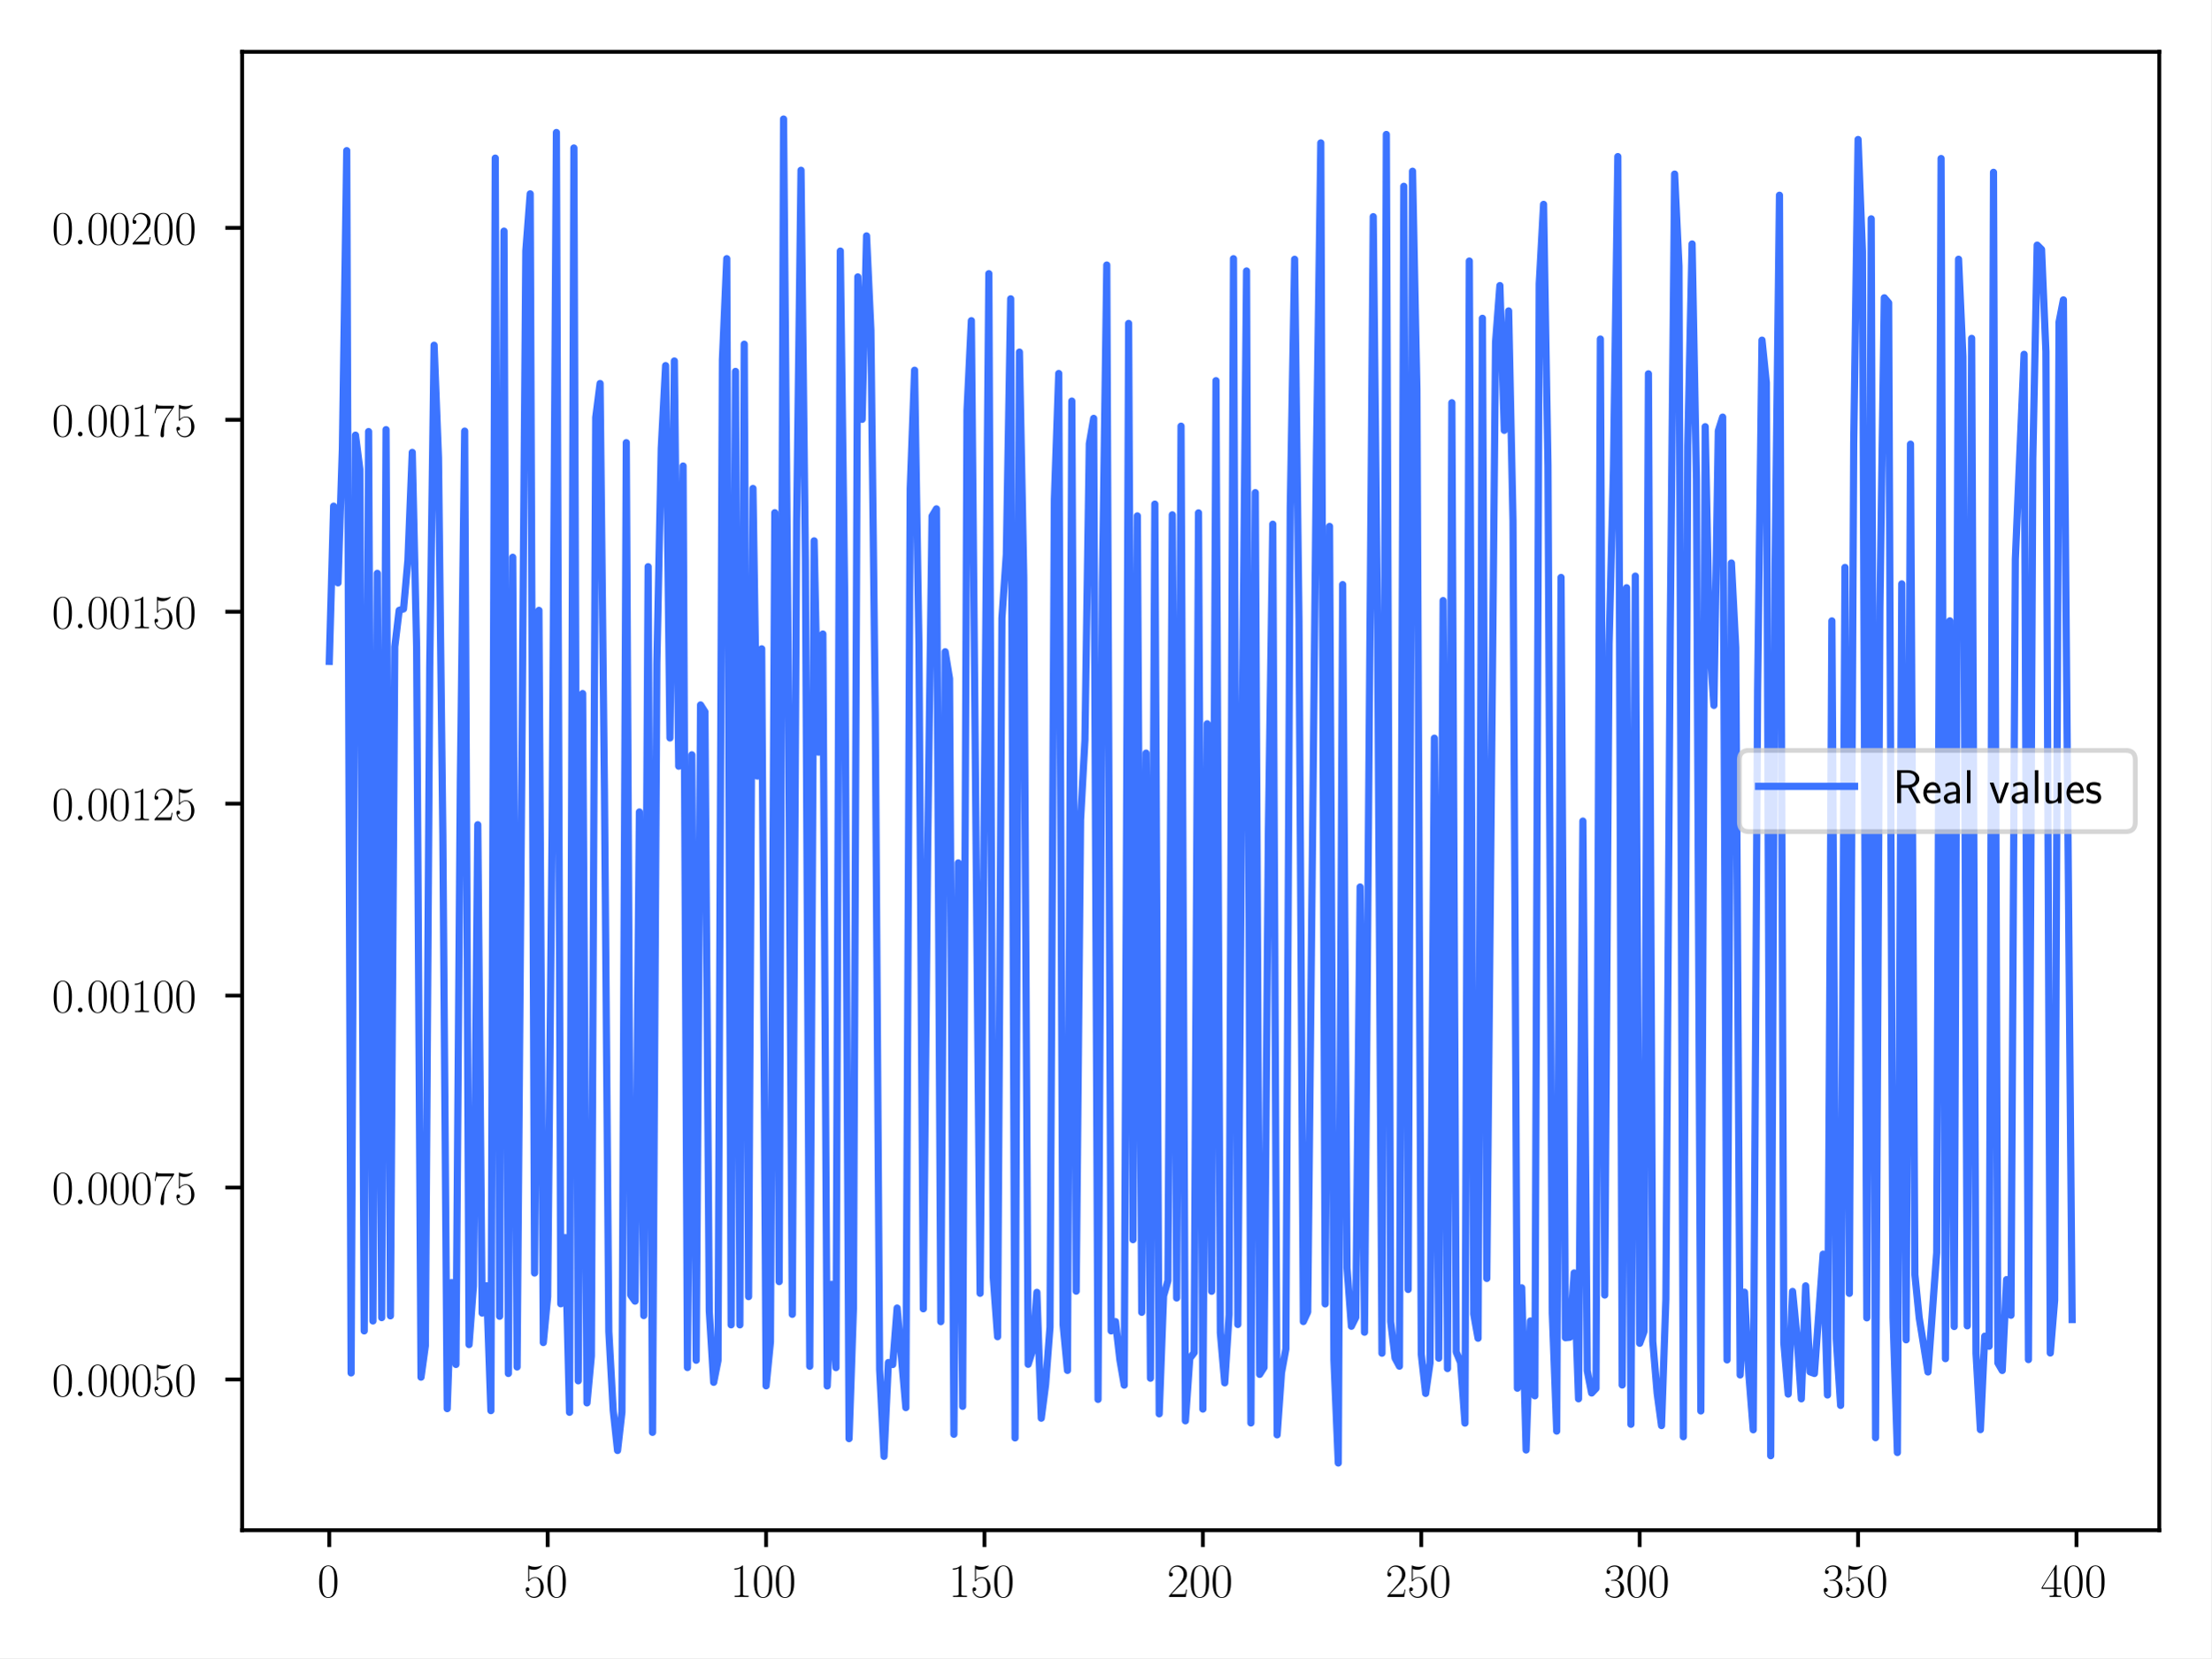
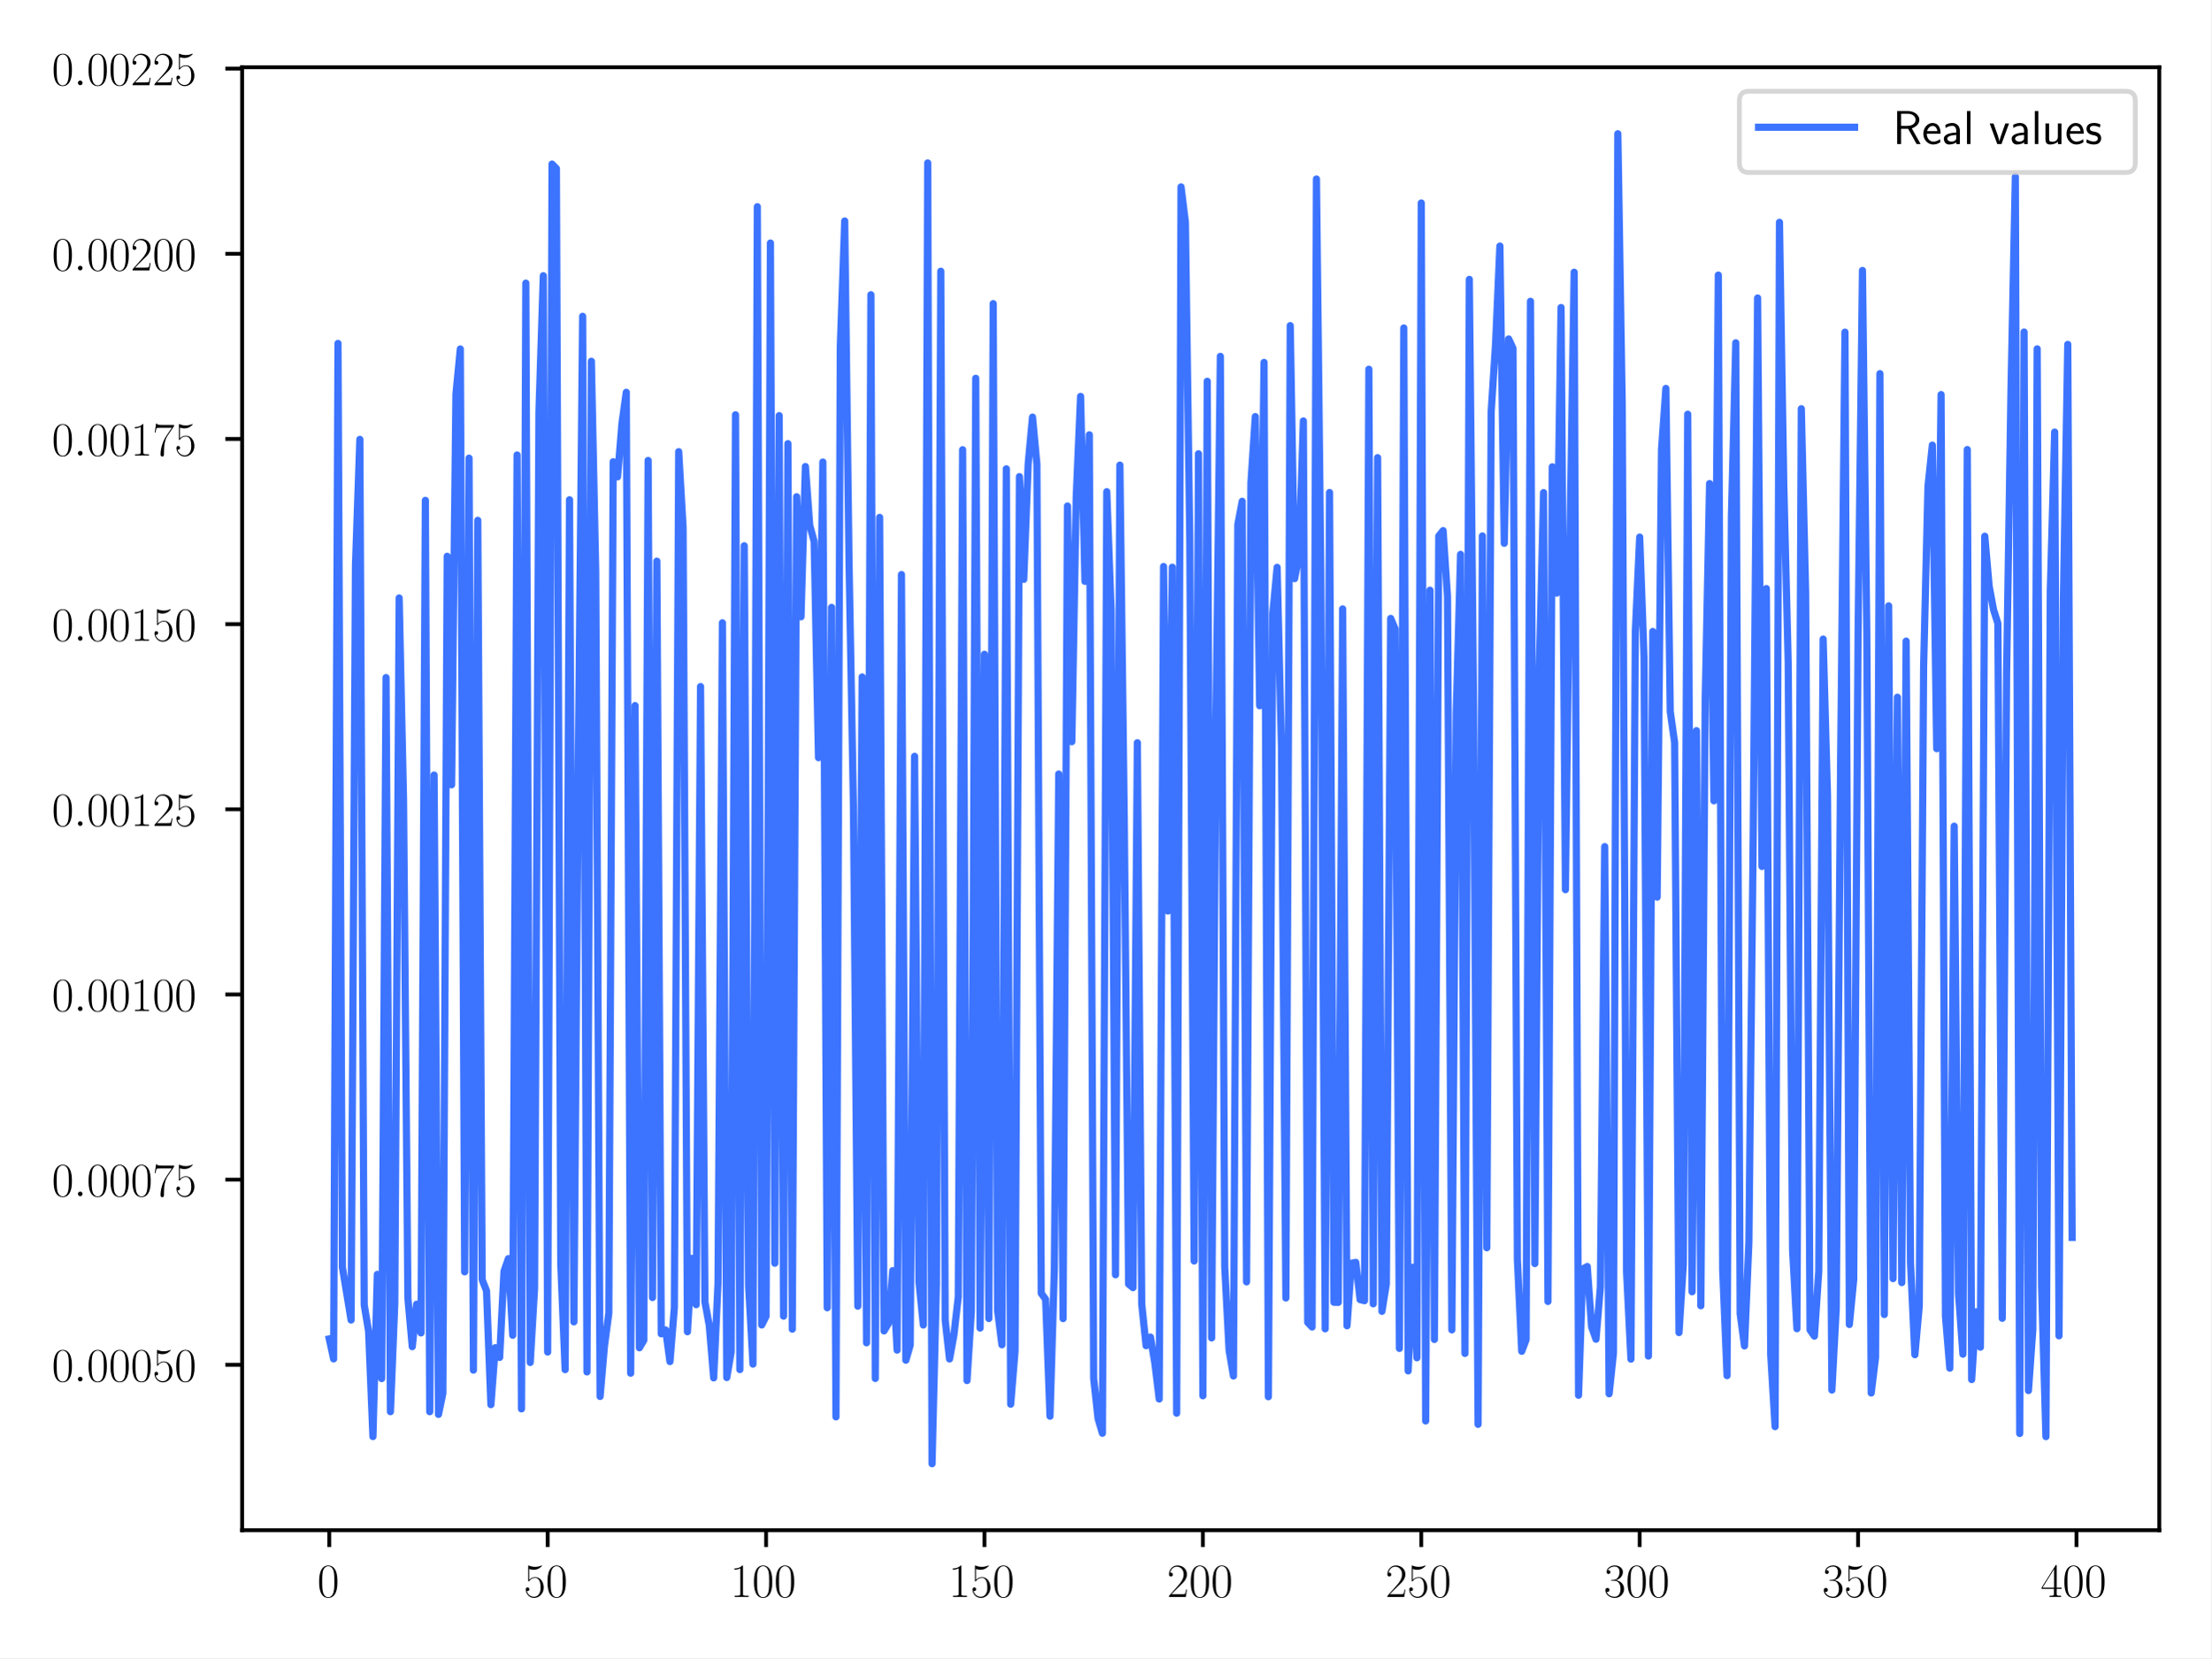
<svg xmlns="http://www.w3.org/2000/svg" xmlns:xlink="http://www.w3.org/1999/xlink" width="460.8pt" height="345.6pt" viewBox="0 0 460.8 345.6" version="1.1">
  <defs>
    <style type="text/css">*{stroke-linejoin: round; stroke-linecap: butt}</style>
  </defs>
  <g id="figure_1">
    <g id="patch_1">
      <path d="M 0 345.6  L 460.8 345.6  L 460.8 0  L 0 0  z " style="fill: #ffffff" />
    </g>
    <g id="axes_1">
      <g id="patch_2">
-         <path d="M 50.455 318.944  L 450 318.944  L 450 10.8  L 50.455 10.8  z " style="fill: #ffffff" />
+         <path d="M 50.455 318.944  L 450 318.944  L 450 14.015  L 50.455 14.015  z " style="fill: #ffffff" />
      </g>
      <g id="matplotlib.axis_1">
        <g id="xtick_1">
          <g id="line2d_1">
            <defs>
-               <path id="ma8cf145779" d="M 0 0  L 0 3.5  " style="stroke: #000000; stroke-width: 0.8" />
+               <path id="mb3e96d7e43" d="M 0 0  L 0 3.5  " style="stroke: #000000; stroke-width: 0.8" />
            </defs>
            <g>
-               <use xlink:href="#ma8cf145779" x="68.617" y="318.944" style="stroke: #000000; stroke-width: 0.8" />
+               <use xlink:href="#mb3e96d7e43" x="68.617" y="318.944" style="stroke: #000000; stroke-width: 0.8" />
            </g>
          </g>
          <g id="text_1">
            <g transform="translate(66.12587 332.8628)scale(0.1 -0.1)">
              <defs>
                <path id="CMR17-30" d="M 2688 2038  C 2688 2430 2682 3099 2413 3613  C 2176 4063 1798 4224 1466 4224  C 1158 4224 768 4082 525 3620  C 269 3137 243 2539 243 2038  C 243 1671 250 1112 448 623  C 723 -39 1216 -128 1466 -128  C 1760 -128 2208 -7 2470 604  C 2662 1048 2688 1568 2688 2038  z M 1466 -26  C 1056 -26 813 328 723 816  C 653 1196 653 1749 653 2109  C 653 2604 653 3015 736 3407  C 858 3954 1216 4121 1466 4121  C 1728 4121 2067 3947 2189 3420  C 2272 3054 2278 2623 2278 2109  C 2278 1691 2278 1176 2202 797  C 2067 96 1690 -26 1466 -26  z " transform="scale(0.015625)" />
              </defs>
              <use xlink:href="#CMR17-30" transform="scale(0.996264)" />
            </g>
          </g>
        </g>
        <g id="xtick_2">
          <g id="line2d_2">
            <g>
-               <use xlink:href="#ma8cf145779" x="114.133" y="318.944" style="stroke: #000000; stroke-width: 0.8" />
+               <use xlink:href="#mb3e96d7e43" x="114.133" y="318.944" style="stroke: #000000; stroke-width: 0.8" />
            </g>
          </g>
          <g id="text_2">
            <g transform="translate(109.1518 332.8628)scale(0.1 -0.1)">
              <defs>
                <path id="CMR17-35" d="M 730 3750  C 794 3724 1056 3641 1325 3641  C 1920 3641 2246 3961 2432 4140  C 2432 4191 2432 4224 2394 4224  C 2387 4224 2374 4224 2323 4198  C 2099 4102 1837 4032 1517 4032  C 1325 4032 1037 4055 723 4191  C 653 4224 640 4224 634 4224  C 602 4224 595 4217 595 4090  L 595 2231  C 595 2113 595 2080 659 2080  C 691 2080 704 2093 736 2139  C 941 2435 1222 2560 1542 2560  C 1766 2560 2246 2415 2246 1293  C 2246 1087 2246 716 2054 422  C 1894 159 1645 25 1370 25  C 947 25 518 319 403 812  C 429 806 480 793 506 793  C 589 793 749 838 749 1036  C 749 1209 627 1280 506 1280  C 358 1280 262 1190 262 1011  C 262 454 704 -128 1382 -128  C 2042 -128 2669 441 2669 1267  C 2669 2054 2170 2662 1549 2662  C 1222 2662 947 2540 730 2304  L 730 3750  z " transform="scale(0.015625)" />
              </defs>
              <use xlink:href="#CMR17-35" transform="scale(0.996264)" />
              <use xlink:href="#CMR17-30" transform="translate(45.69048 0)scale(0.996264)" />
            </g>
          </g>
        </g>
        <g id="xtick_3">
          <g id="line2d_3">
            <g>
-               <use xlink:href="#ma8cf145779" x="159.65" y="318.944" style="stroke: #000000; stroke-width: 0.8" />
+               <use xlink:href="#mb3e96d7e43" x="159.65" y="318.944" style="stroke: #000000; stroke-width: 0.8" />
            </g>
          </g>
          <g id="text_3">
            <g transform="translate(152.1777 332.8628)scale(0.1 -0.1)">
              <defs>
                <path id="CMR17-31" d="M 1702 4083  C 1702 4217 1696 4224 1606 4224  C 1357 3927 979 3833 621 3820  C 602 3820 570 3820 563 3808  C 557 3795 557 3782 557 3648  C 755 3648 1088 3686 1344 3839  L 1344 467  C 1344 243 1331 166 781 166  L 589 166  L 589 0  C 896 6 1216 12 1523 12  C 1830 12 2150 6 2458 0  L 2458 166  L 2266 166  C 1715 166 1702 236 1702 467  L 1702 4083  z " transform="scale(0.015625)" />
              </defs>
              <use xlink:href="#CMR17-31" transform="scale(0.996264)" />
              <use xlink:href="#CMR17-30" transform="translate(45.69048 0)scale(0.996264)" />
              <use xlink:href="#CMR17-30" transform="translate(91.38095 0)scale(0.996264)" />
            </g>
          </g>
        </g>
        <g id="xtick_4">
          <g id="line2d_4">
            <g>
-               <use xlink:href="#ma8cf145779" x="205.166" y="318.944" style="stroke: #000000; stroke-width: 0.8" />
+               <use xlink:href="#mb3e96d7e43" x="205.166" y="318.944" style="stroke: #000000; stroke-width: 0.8" />
            </g>
          </g>
          <g id="text_4">
            <g transform="translate(197.6943 332.8628)scale(0.1 -0.1)">
              <use xlink:href="#CMR17-31" transform="scale(0.996264)" />
              <use xlink:href="#CMR17-35" transform="translate(45.69048 0)scale(0.996264)" />
              <use xlink:href="#CMR17-30" transform="translate(91.38095 0)scale(0.996264)" />
            </g>
          </g>
        </g>
        <g id="xtick_5">
          <g id="line2d_5">
            <g>
-               <use xlink:href="#ma8cf145779" x="250.683" y="318.944" style="stroke: #000000; stroke-width: 0.8" />
+               <use xlink:href="#mb3e96d7e43" x="250.683" y="318.944" style="stroke: #000000; stroke-width: 0.8" />
            </g>
          </g>
          <g id="text_5">
            <g transform="translate(243.2109 332.8628)scale(0.1 -0.1)">
              <defs>
                <path id="CMR17-32" d="M 2669 990  L 2554 990  C 2490 537 2438 460 2413 422  C 2381 371 1920 371 1830 371  L 602 371  C 832 620 1280 1073 1824 1596  C 2214 1966 2669 2400 2669 3033  C 2669 3788 2067 4224 1395 4224  C 691 4224 262 3603 262 3027  C 262 2777 448 2745 525 2745  C 589 2745 781 2783 781 3007  C 781 3206 614 3264 525 3264  C 486 3264 448 3257 422 3244  C 544 3788 915 4057 1306 4057  C 1862 4057 2227 3616 2227 3033  C 2227 2477 1901 1998 1536 1583  L 262 147  L 262 0  L 2515 0  L 2669 990  z " transform="scale(0.015625)" />
              </defs>
              <use xlink:href="#CMR17-32" transform="scale(0.996264)" />
              <use xlink:href="#CMR17-30" transform="translate(45.69048 0)scale(0.996264)" />
              <use xlink:href="#CMR17-30" transform="translate(91.38095 0)scale(0.996264)" />
            </g>
          </g>
        </g>
        <g id="xtick_6">
          <g id="line2d_6">
            <g>
-               <use xlink:href="#ma8cf145779" x="296.199" y="318.944" style="stroke: #000000; stroke-width: 0.8" />
+               <use xlink:href="#mb3e96d7e43" x="296.199" y="318.944" style="stroke: #000000; stroke-width: 0.8" />
            </g>
          </g>
          <g id="text_6">
            <g transform="translate(288.7275 332.8628)scale(0.1 -0.1)">
              <use xlink:href="#CMR17-32" transform="scale(0.996264)" />
              <use xlink:href="#CMR17-35" transform="translate(45.69048 0)scale(0.996264)" />
              <use xlink:href="#CMR17-30" transform="translate(91.38095 0)scale(0.996264)" />
            </g>
          </g>
        </g>
        <g id="xtick_7">
          <g id="line2d_7">
            <g>
-               <use xlink:href="#ma8cf145779" x="341.716" y="318.944" style="stroke: #000000; stroke-width: 0.8" />
+               <use xlink:href="#mb3e96d7e43" x="341.716" y="318.944" style="stroke: #000000; stroke-width: 0.8" />
            </g>
          </g>
          <g id="text_7">
            <g transform="translate(334.244 332.8628)scale(0.1 -0.1)">
              <defs>
                <path id="CMR17-33" d="M 1414 2176  C 1984 2176 2234 1673 2234 1094  C 2234 322 1824 25 1453 25  C 1114 25 563 193 390 691  C 422 678 454 678 486 678  C 640 678 755 780 755 947  C 755 1132 614 1216 486 1216  C 378 1216 211 1164 211 927  C 211 335 787 -128 1466 -128  C 2176 -128 2720 432 2720 1087  C 2720 1718 2208 2176 1600 2246  C 2086 2347 2554 2776 2554 3353  C 2554 3856 2048 4224 1472 4224  C 890 4224 378 3862 378 3347  C 378 3123 544 3084 627 3084  C 762 3084 877 3167 877 3334  C 877 3500 762 3584 627 3584  C 602 3584 570 3584 544 3571  C 730 3999 1235 4076 1459 4076  C 1683 4076 2106 3966 2106 3347  C 2106 3167 2080 2851 1862 2574  C 1670 2329 1453 2316 1242 2297  C 1210 2297 1062 2284 1037 2284  C 992 2278 966 2272 966 2227  C 966 2182 973 2176 1101 2176  L 1414 2176  z " transform="scale(0.015625)" />
              </defs>
              <use xlink:href="#CMR17-33" transform="scale(0.996264)" />
              <use xlink:href="#CMR17-30" transform="translate(45.69048 0)scale(0.996264)" />
              <use xlink:href="#CMR17-30" transform="translate(91.38095 0)scale(0.996264)" />
            </g>
          </g>
        </g>
        <g id="xtick_8">
          <g id="line2d_8">
            <g>
-               <use xlink:href="#ma8cf145779" x="387.233" y="318.944" style="stroke: #000000; stroke-width: 0.8" />
+               <use xlink:href="#mb3e96d7e43" x="387.233" y="318.944" style="stroke: #000000; stroke-width: 0.8" />
            </g>
          </g>
          <g id="text_8">
            <g transform="translate(379.7606 332.8628)scale(0.1 -0.1)">
              <use xlink:href="#CMR17-33" transform="scale(0.996264)" />
              <use xlink:href="#CMR17-35" transform="translate(45.69048 0)scale(0.996264)" />
              <use xlink:href="#CMR17-30" transform="translate(91.38095 0)scale(0.996264)" />
            </g>
          </g>
        </g>
        <g id="xtick_9">
          <g id="line2d_9">
            <g>
-               <use xlink:href="#ma8cf145779" x="432.749" y="318.944" style="stroke: #000000; stroke-width: 0.8" />
+               <use xlink:href="#mb3e96d7e43" x="432.749" y="318.944" style="stroke: #000000; stroke-width: 0.8" />
            </g>
          </g>
          <g id="text_9">
            <g transform="translate(425.2772 332.8628)scale(0.1 -0.1)">
              <defs>
                <path id="CMR17-34" d="M 2150 4147  C 2150 4281 2144 4288 2029 4288  L 128 1254  L 128 1088  L 1779 1088  L 1779 460  C 1779 230 1766 166 1318 166  L 1197 166  L 1197 0  C 1402 12 1747 12 1965 12  C 2182 12 2528 12 2733 0  L 2733 166  L 2611 166  C 2163 166 2150 230 2150 460  L 2150 1088  L 2803 1088  L 2803 1254  L 2150 1254  L 2150 4147  z M 1798 3723  L 1798 1254  L 256 1254  L 1798 3723  z " transform="scale(0.015625)" />
              </defs>
              <use xlink:href="#CMR17-34" transform="scale(0.996264)" />
              <use xlink:href="#CMR17-30" transform="translate(45.69048 0)scale(0.996264)" />
              <use xlink:href="#CMR17-30" transform="translate(91.38095 0)scale(0.996264)" />
            </g>
          </g>
        </g>
      </g>
      <g id="matplotlib.axis_2">
        <g id="ytick_1">
          <g id="line2d_10">
            <defs>
-               <path id="mf9c878b056" d="M 0 0  L -3.5 0  " style="stroke: #000000; stroke-width: 0.8" />
+               <path id="md0358d1495" d="M 0 0  L -3.5 0  " style="stroke: #000000; stroke-width: 0.8" />
            </defs>
            <g>
-               <use xlink:href="#mf9c878b056" x="50.455" y="287.536" style="stroke: #000000; stroke-width: 0.8" />
+               <use xlink:href="#md0358d1495" x="50.455" y="284.472" style="stroke: #000000; stroke-width: 0.8" />
            </g>
          </g>
          <g id="text_10">
-             <g transform="translate(10.8 290.9952)scale(0.1 -0.1)">
+             <g transform="translate(10.8 287.9308)scale(0.1 -0.1)">
              <defs>
                <path id="CMMI12-3a" d="M 1178 307  C 1178 492 1024 620 870 620  C 685 620 557 467 557 313  C 557 128 710 0 864 0  C 1050 0 1178 153 1178 307  z " transform="scale(0.015625)" />
              </defs>
              <use xlink:href="#CMR17-30" transform="scale(0.996264)" />
              <use xlink:href="#CMMI12-3a" transform="translate(45.69048 0)scale(0.996264)" />
              <use xlink:href="#CMR17-30" transform="translate(72.78765 0)scale(0.996264)" />
              <use xlink:href="#CMR17-30" transform="translate(118.4781 0)scale(0.996264)" />
              <use xlink:href="#CMR17-30" transform="translate(164.1686 0)scale(0.996264)" />
              <use xlink:href="#CMR17-35" transform="translate(209.8591 0)scale(0.996264)" />
              <use xlink:href="#CMR17-30" transform="translate(255.5496 0)scale(0.996264)" />
            </g>
          </g>
        </g>
        <g id="ytick_2">
          <g id="line2d_11">
            <g>
-               <use xlink:href="#mf9c878b056" x="50.455" y="247.527" style="stroke: #000000; stroke-width: 0.8" />
+               <use xlink:href="#md0358d1495" x="50.455" y="245.875" style="stroke: #000000; stroke-width: 0.8" />
            </g>
          </g>
          <g id="text_11">
-             <g transform="translate(10.8 250.9862)scale(0.1 -0.1)">
+             <g transform="translate(10.8 249.3342)scale(0.1 -0.1)">
              <defs>
                <path id="CMR17-37" d="M 2886 3955  L 2886 4096  L 1382 4096  C 634 4096 621 4166 595 4288  L 480 4288  L 294 3104  L 410 3104  C 429 3226 474 3552 550 3673  C 589 3724 1062 3724 1171 3724  L 2579 3724  L 1869 2670  C 1395 1961 1069 1003 1069 166  C 1069 89 1069 -128 1299 -128  C 1530 -128 1530 89 1530 172  L 1530 466  C 1530 1514 1709 2204 2003 2644  L 2886 3955  z " transform="scale(0.015625)" />
              </defs>
              <use xlink:href="#CMR17-30" transform="scale(0.996264)" />
              <use xlink:href="#CMMI12-3a" transform="translate(45.69048 0)scale(0.996264)" />
              <use xlink:href="#CMR17-30" transform="translate(72.78765 0)scale(0.996264)" />
              <use xlink:href="#CMR17-30" transform="translate(118.4781 0)scale(0.996264)" />
              <use xlink:href="#CMR17-30" transform="translate(164.1686 0)scale(0.996264)" />
              <use xlink:href="#CMR17-37" transform="translate(209.8591 0)scale(0.996264)" />
              <use xlink:href="#CMR17-35" transform="translate(255.5496 0)scale(0.996264)" />
            </g>
          </g>
        </g>
        <g id="ytick_3">
          <g id="line2d_12">
            <g>
-               <use xlink:href="#mf9c878b056" x="50.455" y="207.518" style="stroke: #000000; stroke-width: 0.8" />
+               <use xlink:href="#md0358d1495" x="50.455" y="207.278" style="stroke: #000000; stroke-width: 0.8" />
            </g>
          </g>
          <g id="text_12">
-             <g transform="translate(10.8 210.9772)scale(0.1 -0.1)">
+             <g transform="translate(10.8 210.7375)scale(0.1 -0.1)">
              <use xlink:href="#CMR17-30" transform="scale(0.996264)" />
              <use xlink:href="#CMMI12-3a" transform="translate(45.69048 0)scale(0.996264)" />
              <use xlink:href="#CMR17-30" transform="translate(72.78765 0)scale(0.996264)" />
              <use xlink:href="#CMR17-30" transform="translate(118.4781 0)scale(0.996264)" />
              <use xlink:href="#CMR17-31" transform="translate(164.1686 0)scale(0.996264)" />
              <use xlink:href="#CMR17-30" transform="translate(209.8591 0)scale(0.996264)" />
              <use xlink:href="#CMR17-30" transform="translate(255.5496 0)scale(0.996264)" />
            </g>
          </g>
        </g>
        <g id="ytick_4">
          <g id="line2d_13">
            <g>
-               <use xlink:href="#mf9c878b056" x="50.455" y="167.509" style="stroke: #000000; stroke-width: 0.8" />
+               <use xlink:href="#md0358d1495" x="50.455" y="168.682" style="stroke: #000000; stroke-width: 0.8" />
            </g>
          </g>
          <g id="text_13">
-             <g transform="translate(10.8 170.9682)scale(0.1 -0.1)">
+             <g transform="translate(10.8 172.1408)scale(0.1 -0.1)">
              <use xlink:href="#CMR17-30" transform="scale(0.996264)" />
              <use xlink:href="#CMMI12-3a" transform="translate(45.69048 0)scale(0.996264)" />
              <use xlink:href="#CMR17-30" transform="translate(72.78765 0)scale(0.996264)" />
              <use xlink:href="#CMR17-30" transform="translate(118.4781 0)scale(0.996264)" />
              <use xlink:href="#CMR17-31" transform="translate(164.1686 0)scale(0.996264)" />
              <use xlink:href="#CMR17-32" transform="translate(209.8591 0)scale(0.996264)" />
              <use xlink:href="#CMR17-35" transform="translate(255.5496 0)scale(0.996264)" />
            </g>
          </g>
        </g>
        <g id="ytick_5">
          <g id="line2d_14">
            <g>
-               <use xlink:href="#mf9c878b056" x="50.455" y="127.5" style="stroke: #000000; stroke-width: 0.8" />
+               <use xlink:href="#md0358d1495" x="50.455" y="130.085" style="stroke: #000000; stroke-width: 0.8" />
            </g>
          </g>
          <g id="text_14">
-             <g transform="translate(10.8 130.9593)scale(0.1 -0.1)">
+             <g transform="translate(10.8 133.5441)scale(0.1 -0.1)">
              <use xlink:href="#CMR17-30" transform="scale(0.996264)" />
              <use xlink:href="#CMMI12-3a" transform="translate(45.69048 0)scale(0.996264)" />
              <use xlink:href="#CMR17-30" transform="translate(72.78765 0)scale(0.996264)" />
              <use xlink:href="#CMR17-30" transform="translate(118.4781 0)scale(0.996264)" />
              <use xlink:href="#CMR17-31" transform="translate(164.1686 0)scale(0.996264)" />
              <use xlink:href="#CMR17-35" transform="translate(209.8591 0)scale(0.996264)" />
              <use xlink:href="#CMR17-30" transform="translate(255.5496 0)scale(0.996264)" />
            </g>
          </g>
        </g>
        <g id="ytick_6">
          <g id="line2d_15">
            <g>
-               <use xlink:href="#mf9c878b056" x="50.455" y="87.491" style="stroke: #000000; stroke-width: 0.8" />
+               <use xlink:href="#md0358d1495" x="50.455" y="91.488" style="stroke: #000000; stroke-width: 0.8" />
            </g>
          </g>
          <g id="text_15">
-             <g transform="translate(10.8 90.95028)scale(0.1 -0.1)">
+             <g transform="translate(10.8 94.94745)scale(0.1 -0.1)">
              <use xlink:href="#CMR17-30" transform="scale(0.996264)" />
              <use xlink:href="#CMMI12-3a" transform="translate(45.69048 0)scale(0.996264)" />
              <use xlink:href="#CMR17-30" transform="translate(72.78765 0)scale(0.996264)" />
              <use xlink:href="#CMR17-30" transform="translate(118.4781 0)scale(0.996264)" />
              <use xlink:href="#CMR17-31" transform="translate(164.1686 0)scale(0.996264)" />
              <use xlink:href="#CMR17-37" transform="translate(209.8591 0)scale(0.996264)" />
              <use xlink:href="#CMR17-35" transform="translate(255.5496 0)scale(0.996264)" />
            </g>
          </g>
        </g>
        <g id="ytick_7">
          <g id="line2d_16">
            <g>
-               <use xlink:href="#mf9c878b056" x="50.455" y="47.482" style="stroke: #000000; stroke-width: 0.8" />
+               <use xlink:href="#md0358d1495" x="50.455" y="52.892" style="stroke: #000000; stroke-width: 0.8" />
            </g>
          </g>
          <g id="text_16">
-             <g transform="translate(10.8 50.94129)scale(0.1 -0.1)">
+             <g transform="translate(10.8 56.35077)scale(0.1 -0.1)">
              <use xlink:href="#CMR17-30" transform="scale(0.996264)" />
              <use xlink:href="#CMMI12-3a" transform="translate(45.69048 0)scale(0.996264)" />
              <use xlink:href="#CMR17-30" transform="translate(72.78765 0)scale(0.996264)" />
              <use xlink:href="#CMR17-30" transform="translate(118.4781 0)scale(0.996264)" />
              <use xlink:href="#CMR17-32" transform="translate(164.1686 0)scale(0.996264)" />
              <use xlink:href="#CMR17-30" transform="translate(209.8591 0)scale(0.996264)" />
              <use xlink:href="#CMR17-30" transform="translate(255.5496 0)scale(0.996264)" />
            </g>
          </g>
        </g>
-       </g>
-       <g id="line2d_17">
-         <path d="M 68.617 137.846  L 69.527 105.494  L 70.437 121.479  L 71.348 93.507  L 72.258 31.391  L 73.168 286.166  L 74.079 90.693  L 74.989 97.793  L 75.899 277.406  L 76.81 89.947  L 77.72 275.334  L 78.63 119.493  L 79.541 274.636  L 80.451 89.545  L 81.361 274.268  L 82.272 134.784  L 83.182 127.219  L 84.092 126.918  L 85.003 116.786  L 85.913 94.284  L 86.823 134.853  L 87.734 287.052  L 88.644 280.486  L 89.554 139.052  L 90.464 71.95  L 91.375 95.308  L 92.285 174.089  L 93.195 293.608  L 94.106 267.332  L 95.016 284.395  L 95.926 162.838  L 96.837 89.848  L 97.747 280.261  L 98.657 268.087  L 99.568 171.899  L 100.478 273.691  L 101.388 267.993  L 102.299 294.023  L 103.209 32.95  L 104.119 274.362  L 105.03 48.169  L 105.94 286.278  L 106.85 116.144  L 107.761 284.923  L 109.581 52.266  L 110.492 40.398  L 111.402 265.344  L 112.312 127.216  L 113.223 279.833  L 114.133 270.259  L 115.043 174.269  L 115.954 27.613  L 116.864 271.755  L 117.774 257.952  L 118.685 294.371  L 119.595 30.842  L 120.505 287.812  L 121.416 144.556  L 122.326 292.412  L 123.236 282.63  L 124.147 86.996  L 125.057 79.927  L 125.967 164.96  L 126.878 277.531  L 127.788 293.94  L 128.698 302.33  L 129.609 294.306  L 130.519 92.257  L 131.429 269.922  L 132.34 271.205  L 133.25 169.238  L 134.16 274.215  L 135.071 118.108  L 135.981 298.552  L 136.891 138.172  L 137.802 93.442  L 138.712 76.196  L 139.622 153.815  L 140.533 75.231  L 141.443 159.703  L 142.353 97.128  L 143.264 285.045  L 144.174 157.325  L 145.084 283.526  L 145.995 146.923  L 146.905 148.362  L 147.815 273.23  L 148.726 288.121  L 149.636 283.559  L 150.546 75.028  L 151.457 53.905  L 152.367 276.141  L 153.277 77.406  L 154.188 276.147  L 155.098 71.735  L 156.008 270.26  L 156.919 101.799  L 157.829 161.76  L 158.739 135.232  L 159.65 288.854  L 160.56 279.678  L 161.47 106.855  L 162.381 267.134  L 163.291 24.807  L 164.201 129.68  L 165.112 273.954  L 166.022 108.687  L 166.932 35.484  L 167.843 116.843  L 168.753 284.779  L 169.663 112.723  L 170.574 156.772  L 171.484 132.142  L 172.394 288.888  L 173.305 267.702  L 174.215 285.062  L 175.125 52.322  L 176.036 124.359  L 176.946 299.863  L 177.856 272.775  L 178.767 57.705  L 179.677 87.402  L 180.587 49.16  L 181.498 68.861  L 182.408 148.929  L 183.318 285.467  L 184.229 303.547  L 185.139 283.991  L 186.049 284.413  L 186.96 272.637  L 188.78 293.398  L 189.691 101.852  L 190.601 77.164  L 191.511 134.689  L 192.422 272.801  L 193.332 176.412  L 194.242 107.586  L 195.153 106.059  L 196.063 275.485  L 196.973 135.844  L 197.884 141.442  L 198.794 298.95  L 199.704 179.858  L 200.615 293.135  L 201.525 85.587  L 202.435 66.832  L 204.256 269.573  L 206.077 57.036  L 206.987 266.181  L 207.897 278.616  L 208.808 128.831  L 209.718 115.549  L 210.628 62.277  L 211.539 299.708  L 212.449 73.379  L 213.359 120.474  L 214.27 284.364  L 215.18 281.483  L 216.09 269.368  L 217.001 295.6  L 217.911 288.556  L 218.821 276.622  L 219.732 104.127  L 220.642 77.84  L 221.552 276.103  L 222.463 285.641  L 223.373 83.594  L 224.283 269.124  L 225.194 170.89  L 226.104 154.26  L 227.014 92.476  L 227.925 87.198  L 228.835 291.686  L 229.745 121.569  L 230.656 55.235  L 231.566 277.408  L 232.476 275.47  L 233.387 283.435  L 234.297 288.713  L 235.207 67.407  L 236.118 258.391  L 237.028 107.524  L 237.938 273.533  L 238.849 156.97  L 239.759 287.271  L 240.669 105.066  L 241.58 294.691  L 242.49 270.096  L 243.4 266.937  L 244.311 107.302  L 245.221 270.549  L 246.131 88.821  L 247.042 296.147  L 247.952 283.134  L 248.862 281.941  L 249.773 106.891  L 250.683 293.697  L 251.593 150.855  L 252.504 269.153  L 253.414 79.337  L 254.324 277.79  L 255.235 288.237  L 256.145 274.02  L 257.055 53.912  L 257.966 276.068  L 258.876 152.906  L 259.786 56.475  L 260.697 296.593  L 261.607 102.676  L 262.517 286.465  L 263.428 285.023  L 264.338 173.201  L 265.248 109.263  L 266.159 299.068  L 267.069 286.131  L 267.979 281.162  L 268.89 105.985  L 269.8 54.035  L 270.71 129.21  L 271.621 275.46  L 272.531 273.464  L 274.351 94.853  L 275.262 29.779  L 276.172 271.782  L 277.082 109.71  L 277.993 283.457  L 278.903 304.938  L 279.813 121.847  L 280.724 264.246  L 281.634 276.437  L 282.544 274.59  L 283.455 184.876  L 284.365 277.682  L 286.186 45.156  L 287.096 131.441  L 288.006 282.057  L 288.917 28.02  L 289.827 275.46  L 290.737 283.066  L 291.648 284.762  L 292.558 38.827  L 293.468 268.767  L 294.379 35.685  L 295.289 81.125  L 296.199 282.237  L 297.11 290.437  L 298.02 284.125  L 298.93 153.856  L 299.841 283.096  L 300.751 125.178  L 301.661 285.26  L 302.572 83.939  L 303.482 281.796  L 304.392 283.997  L 305.303 296.625  L 306.213 54.403  L 307.123 273.881  L 308.034 278.939  L 308.944 66.339  L 309.854 266.475  L 311.675 71.386  L 312.585 59.519  L 313.496 89.691  L 314.406 64.803  L 315.316 108.602  L 316.227 289.352  L 317.137 268.422  L 318.047 302.224  L 318.958 275.333  L 319.868 290.935  L 320.778 59.147  L 321.689 42.589  L 322.599 97.015  L 323.509 273.696  L 324.42 298.29  L 325.33 120.355  L 326.24 278.826  L 327.151 278.729  L 328.061 265.323  L 328.971 291.56  L 329.882 171.135  L 330.792 285.711  L 331.702 290.347  L 332.613 289.383  L 333.523 70.66  L 334.433 269.931  L 335.344 134.259  L 336.254 97.517  L 337.164 32.631  L 338.075 288.686  L 338.985 122.497  L 339.895 296.868  L 340.806 120.076  L 341.716 279.991  L 342.626 277.538  L 343.537 77.908  L 344.447 279.581  L 345.357 290.397  L 346.268 297.139  L 347.178 270.784  L 348.088 130.926  L 348.999 36.278  L 349.909 55.493  L 350.819 299.468  L 351.73 92.935  L 352.64 50.843  L 353.55 99.899  L 354.461 294.091  L 355.371 88.93  L 356.281 134.017  L 357.192 147.025  L 358.102 89.819  L 359.012 86.936  L 359.923 283.455  L 360.833 117.342  L 361.743 134.967  L 362.654 286.589  L 363.564 269.334  L 364.474 286.543  L 365.385 298.015  L 366.295 143.971  L 367.205 70.894  L 368.116 79.767  L 369.026 303.421  L 369.936 117.443  L 370.847 40.689  L 371.757 279.9  L 372.667 290.572  L 373.578 269.176  L 374.488 278.418  L 375.398 291.566  L 376.309 268.015  L 377.219 285.939  L 378.129 286.28  L 379.95 261.411  L 380.86 290.766  L 381.771 129.409  L 382.681 279.031  L 383.591 292.932  L 384.502 118.263  L 385.412 269.586  L 386.322 92.411  L 387.233 29.073  L 388.143 52.394  L 389.053 274.684  L 389.964 45.607  L 390.874 299.663  L 391.784 126.741  L 392.695 62.061  L 393.605 63.127  L 394.515 274.655  L 395.426 302.757  L 396.336 121.698  L 397.246 279.262  L 398.157 92.57  L 399.067 265.695  L 399.977 274.694  L 401.798 285.966  L 403.619 261.059  L 404.529 33.036  L 405.439 283.192  L 406.35 129.395  L 407.26 276.492  L 408.17 54.026  L 409.081 74.337  L 409.991 276.348  L 410.901 70.517  L 411.812 282.107  L 412.722 297.989  L 413.632 278.501  L 414.543 280.602  L 415.453 35.916  L 416.363 284.076  L 417.274 285.653  L 418.184 266.704  L 419.094 274.15  L 420.005 116.524  L 421.825 73.843  L 422.736 283.388  L 423.646 95.682  L 424.556 51.084  L 425.467 52.003  L 426.377 73.292  L 427.287 282.01  L 428.198 271.007  L 429.108 67.135  L 430.018 62.496  L 431.839 275.041  L 431.839 275.041  " clip-path="url(#pe4c39a75c2)" style="fill: none; stroke: #3c74ff; stroke-width: 1.5; stroke-linecap: square" />
+         <g id="ytick_8">
+           <g id="line2d_17">
+             <g>
+               <use xlink:href="#md0358d1495" x="50.455" y="14.295" style="stroke: #000000; stroke-width: 0.8" />
+             </g>
+           </g>
+           <g id="text_17">
+             <g transform="translate(10.8 17.75408)scale(0.1 -0.1)">
+               <use xlink:href="#CMR17-30" transform="scale(0.996264)" />
+               <use xlink:href="#CMMI12-3a" transform="translate(45.69048 0)scale(0.996264)" />
+               <use xlink:href="#CMR17-30" transform="translate(72.78765 0)scale(0.996264)" />
+               <use xlink:href="#CMR17-30" transform="translate(118.4781 0)scale(0.996264)" />
+               <use xlink:href="#CMR17-32" transform="translate(164.1686 0)scale(0.996264)" />
+               <use xlink:href="#CMR17-32" transform="translate(209.8591 0)scale(0.996264)" />
+               <use xlink:href="#CMR17-35" transform="translate(255.5496 0)scale(0.996264)" />
+             </g>
+           </g>
+         </g>
+       </g>
+       <g id="line2d_18">
+         <path d="M 68.617 279.07  L 69.527 283.243  L 70.437 71.576  L 71.348 264.109  L 73.168 275.14  L 74.079 117.736  L 74.989 91.571  L 75.899 271.981  L 76.81 277.454  L 77.72 299.425  L 78.63 265.63  L 79.541 287.342  L 80.451 141.229  L 81.361 294.239  L 82.272 271.68  L 83.182 124.632  L 84.092 166.515  L 85.003 270.602  L 85.913 280.684  L 86.823 271.839  L 87.734 277.827  L 88.644 104.29  L 89.554 294.249  L 90.464 161.538  L 91.375 294.806  L 92.285 290.415  L 93.195 115.947  L 94.106 163.585  L 95.016 82.177  L 95.926 72.732  L 96.837 265.095  L 97.747 95.49  L 98.657 285.581  L 99.568 108.443  L 100.478 266.738  L 101.388 269.054  L 102.299 292.779  L 103.209 280.904  L 104.119 282.931  L 105.03 264.98  L 105.94 262.339  L 106.85 278.313  L 107.761 94.829  L 108.671 293.656  L 109.581 59.005  L 110.492 283.987  L 111.402 268.57  L 112.312 85.856  L 113.223 57.461  L 114.133 281.812  L 115.043 34.196  L 115.954 35.133  L 116.864 263.557  L 117.774 285.48  L 118.685 104.16  L 119.595 275.522  L 120.505 160.382  L 121.416 65.926  L 122.326 285.951  L 123.236 75.29  L 124.147 118.886  L 125.057 291.065  L 125.967 280.534  L 126.878 273.679  L 127.788 96.235  L 128.698 99.39  L 129.609 88.279  L 130.519 81.76  L 131.429 286.224  L 132.34 147.065  L 133.25 280.926  L 134.16 279.37  L 135.071 95.964  L 135.981 270.451  L 136.891 116.956  L 137.802 278.01  L 138.712 277.209  L 139.622 283.799  L 140.533 272.553  L 141.443 94.134  L 142.353 109.964  L 143.264 277.578  L 144.174 262.29  L 145.084 271.942  L 145.995 143.097  L 146.905 271.369  L 147.815 276.294  L 148.726 287.196  L 149.636 267.488  L 150.546 129.811  L 151.457 287.126  L 152.367 281.82  L 153.277 86.45  L 154.188 285.467  L 155.098 113.753  L 156.008 268.004  L 156.919 284.322  L 157.829 43.077  L 158.739 276.168  L 159.65 274.344  L 160.56 50.648  L 161.47 263.297  L 162.381 86.624  L 163.291 274.333  L 164.201 92.462  L 165.112 277.039  L 166.022 103.527  L 166.932 128.563  L 167.843 97.229  L 168.753 109.518  L 169.663 112.855  L 170.574 157.927  L 171.484 96.297  L 172.394 272.587  L 173.305 126.592  L 174.215 295.324  L 175.125 72.113  L 176.036 46.058  L 176.946 117.51  L 177.856 167.979  L 178.767 272.252  L 179.677 141.092  L 180.587 279.887  L 181.498 61.431  L 182.408 287.318  L 183.318 107.838  L 184.229 277.406  L 185.139 275.862  L 186.049 264.842  L 186.96 281.408  L 187.87 119.749  L 188.78 283.514  L 189.691 280.368  L 190.601 157.635  L 191.511 267.218  L 192.422 276.178  L 193.332 33.957  L 194.242 305.084  L 195.153 267.704  L 196.063 56.53  L 196.973 275.105  L 197.884 283.26  L 198.794 278.253  L 199.704 270.312  L 200.615 93.734  L 201.525 287.751  L 202.435 273.288  L 203.346 78.844  L 204.256 276.816  L 205.166 136.372  L 206.077 274.819  L 206.987 63.279  L 207.897 273.186  L 208.808 280.304  L 209.718 97.711  L 210.628 292.679  L 211.539 281.554  L 212.449 99.337  L 213.359 120.758  L 214.27 96.74  L 215.18 86.937  L 216.09 96.758  L 217.001 269.57  L 217.911 270.814  L 218.821 295.186  L 219.732 264.508  L 220.642 161.327  L 221.552 274.843  L 222.463 105.462  L 223.373 154.594  L 224.283 103.699  L 225.194 82.618  L 226.104 121.174  L 227.014 90.62  L 227.925 287.323  L 228.835 295.656  L 229.745 298.743  L 230.656 102.48  L 231.566 127.28  L 232.476 265.709  L 233.387 96.938  L 234.297 170.35  L 235.207 267.647  L 236.118 268.388  L 237.028 154.802  L 237.938 271.83  L 238.849 280.495  L 239.759 278.695  L 240.669 284.103  L 241.58 291.598  L 242.49 118.068  L 243.4 189.888  L 244.311 118.214  L 245.221 294.556  L 246.131 38.955  L 247.042 46.339  L 247.952 112.121  L 248.862 262.836  L 249.773 94.577  L 250.683 290.928  L 251.593 79.465  L 252.504 278.868  L 253.414 150.758  L 254.324 74.273  L 255.235 264.057  L 256.145 281.411  L 257.055 286.804  L 257.966 109.33  L 258.876 104.482  L 259.786 267.189  L 260.697 100.676  L 261.607 86.829  L 262.517 147.094  L 263.428 75.536  L 264.338 291.127  L 265.248 127.897  L 266.159 118.247  L 267.069 156.15  L 267.979 270.545  L 268.89 67.867  L 269.8 120.607  L 270.71 115.83  L 271.621 87.729  L 272.531 275.631  L 273.441 276.594  L 274.351 37.307  L 275.262 118.845  L 276.172 276.973  L 277.082 102.651  L 277.993 271.433  L 278.903 271.46  L 279.813 126.91  L 280.724 276.331  L 281.634 263.309  L 282.544 263.116  L 283.455 270.878  L 284.365 271.112  L 285.275 76.954  L 286.186 271.762  L 287.096 95.382  L 288.006 273.32  L 288.917 267.602  L 289.827 128.893  L 290.737 131.071  L 291.648 281.052  L 292.558 68.35  L 293.468 285.743  L 294.379 264.153  L 295.289 283.008  L 296.199 42.305  L 297.11 296.171  L 298.02 123.009  L 298.93 279.187  L 299.841 111.719  L 300.751 110.597  L 301.661 124.298  L 302.572 277.193  L 303.482 148.589  L 304.392 115.546  L 305.303 282.103  L 306.213 58.23  L 307.123 149.001  L 308.034 296.88  L 308.944 111.702  L 309.854 260.073  L 310.765 85.898  L 311.675 71.769  L 312.585 51.282  L 313.496 113.234  L 314.406 70.643  L 315.316 72.601  L 316.227 262.508  L 317.137 281.656  L 318.047 279.227  L 318.958 62.796  L 319.868 263.368  L 320.778 140.228  L 321.689 102.671  L 322.599 271.27  L 323.509 97.291  L 324.42 123.622  L 325.33 64.091  L 326.24 185.436  L 327.151 114.429  L 328.061 56.738  L 328.971 290.818  L 329.882 264.487  L 330.792 263.982  L 331.702 276.581  L 332.613 279.141  L 333.523 268.299  L 334.433 176.456  L 335.344 290.508  L 336.254 282.047  L 337.164 27.876  L 338.075 83.974  L 338.985 265.126  L 339.895 283.29  L 340.806 131.735  L 341.716 111.936  L 342.626 137.02  L 343.537 282.648  L 344.447 131.62  L 345.357 186.986  L 346.268 93.641  L 347.178 80.954  L 348.088 148.332  L 348.999 154.765  L 349.909 277.75  L 350.819 263.402  L 351.73 86.328  L 352.64 269.248  L 353.55 152.288  L 354.461 272.167  L 355.371 146.012  L 356.281 100.785  L 357.192 166.923  L 358.102 57.329  L 359.012 264.603  L 359.923 286.73  L 360.833 107.682  L 361.743 71.442  L 362.654 273.82  L 363.564 280.537  L 364.474 258.93  L 365.385 173.472  L 366.295 62.108  L 367.205 180.595  L 368.116 122.671  L 369.026 282.329  L 369.936 297.356  L 370.847 46.329  L 371.757 101.26  L 372.667 138.1  L 373.578 260.517  L 374.488 276.954  L 375.398 85.191  L 376.309 123.548  L 377.219 277.201  L 378.129 278.494  L 379.04 264.916  L 379.95 133.2  L 380.86 165.837  L 381.771 289.735  L 382.681 272.757  L 383.591 158.81  L 384.502 69.227  L 385.412 276.069  L 386.322 266.703  L 387.233 131.913  L 388.143 56.366  L 389.053 132.106  L 389.964 290.345  L 390.874 282.911  L 391.784 77.874  L 392.695 273.993  L 393.605 126.277  L 394.515 266.505  L 395.426 145.319  L 396.336 267.341  L 397.246 133.624  L 398.157 263.116  L 399.067 282.366  L 399.977 272.299  L 400.888 139.015  L 401.798 101.379  L 402.708 92.772  L 403.619 156.05  L 404.529 82.245  L 405.439 274.343  L 406.35 285.176  L 407.26 172.199  L 408.17 269.713  L 409.081 282.255  L 409.991 93.698  L 410.901 287.544  L 411.812 273.419  L 412.722 280.794  L 413.632 111.758  L 414.543 122.147  L 415.453 127.055  L 416.363 129.932  L 417.274 274.776  L 418.184 140.325  L 419.094 81.525  L 420.005 36.839  L 420.915 298.786  L 421.825 69.206  L 422.736 289.839  L 423.646 277.094  L 424.556 72.708  L 425.467 267.801  L 426.377 299.44  L 427.287 123.192  L 428.198 90.05  L 429.108 278.431  L 430.018 124.922  L 430.929 71.777  L 431.839 257.924  L 431.839 257.924  " clip-path="url(#p8a4ba9efe6)" style="fill: none; stroke: #3c74ff; stroke-width: 1.5; stroke-linecap: square" />
      </g>
      <g id="patch_3">
-         <path d="M 50.455 318.944  L 50.455 10.8  " style="fill: none; stroke: #000000; stroke-width: 0.8; stroke-linejoin: miter; stroke-linecap: square" />
+         <path d="M 50.455 318.944  L 50.455 14.015  " style="fill: none; stroke: #000000; stroke-width: 0.8; stroke-linejoin: miter; stroke-linecap: square" />
      </g>
      <g id="patch_4">
-         <path d="M 450 318.944  L 450 10.8  " style="fill: none; stroke: #000000; stroke-width: 0.8; stroke-linejoin: miter; stroke-linecap: square" />
+         <path d="M 450 318.944  L 450 14.015  " style="fill: none; stroke: #000000; stroke-width: 0.8; stroke-linejoin: miter; stroke-linecap: square" />
      </g>
      <g id="patch_5">
        <path d="M 50.455 318.944  L 450 318.944  " style="fill: none; stroke: #000000; stroke-width: 0.8; stroke-linejoin: miter; stroke-linecap: square" />
      </g>
      <g id="patch_6">
-         <path d="M 50.455 10.8  L 450 10.8  " style="fill: none; stroke: #000000; stroke-width: 0.8; stroke-linejoin: miter; stroke-linecap: square" />
+         <path d="M 50.455 14.015  L 450 14.015  " style="fill: none; stroke: #000000; stroke-width: 0.8; stroke-linejoin: miter; stroke-linecap: square" />
      </g>
      <g id="legend_1">
        <g id="patch_7">
-           <path d="M 364.494 173.341  L 443 173.341  Q 445 173.341 445 171.341  L 445 158.404  Q 445 156.404 443 156.404  L 364.494 156.404  Q 362.494 156.404 362.494 158.404  L 362.494 171.341  Q 362.494 173.341 364.494 173.341  z " style="fill: #ffffff; opacity: 0.8; stroke: #cccccc; stroke-linejoin: miter" />
-         </g>
-         <g id="line2d_18">
-           <path d="M 366.494 163.904  L 376.494 163.904  L 386.494 163.904  " style="fill: none; stroke: #3c74ff; stroke-width: 1.5; stroke-linecap: square" />
-         </g>
-         <g id="text_17">
-           <g transform="translate(394.4938 167.4036)scale(0.1 -0.1)">
+           <path d="M 364.494 35.952  L 443 35.952  Q 445 35.952 445 33.952  L 445 21.015  Q 445 19.015 443 19.015  L 364.494 19.015  Q 362.494 19.015 362.494 21.015  L 362.494 33.952  Q 362.494 35.952 364.494 35.952  z " style="fill: #ffffff; opacity: 0.8; stroke: #cccccc; stroke-linejoin: miter" />
+         </g>
+         <g id="line2d_19">
+           <path d="M 366.494 26.515  L 376.494 26.515  L 386.494 26.515  " style="fill: none; stroke: #3c74ff; stroke-width: 1.5; stroke-linecap: square" />
+         </g>
+         <g id="text_18">
+           <g transform="translate(394.4938 30.01529)scale(0.1 -0.1)">
            <defs>
              <path id="CMSS17-52" d="M 2522 2099  L 2534 2105  C 3533 2450 3539 3125 3539 3244  C 3539 3838 2925 4416 2003 4416  L 570 4416  L 570 0  L 1094 0  L 1094 2041  L 2035 2041  L 3168 0  L 3706 0  L 2522 2099  z M 1094 2432  L 1094 4057  L 1933 4057  C 2746 4057 3034 3607 3034 3244  C 3034 2907 2778 2432 1933 2432  L 1094 2432  z " transform="scale(0.015625)" />
              <path id="CMSS17-65" d="M 2502 1375  C 2502 1587 2490 2001 2285 2347  C 2061 2713 1696 2816 1421 2816  C 755 2816 192 2184 192 1363  C 192 579 774 -64 1510 -64  C 1798 -64 2150 19 2470 249  C 2470 275 2458 414 2451 421  C 2451 433 2432 629 2432 655  C 2125 408 1773 326 1517 326  C 1107 326 666 667 646 1375  L 2502 1375  z M 698 1728  C 781 2086 1062 2425 1421 2425  C 1517 2425 1965 2412 2080 1728  L 698 1728  z " transform="scale(0.015625)" />
              <path id="CMSS17-61" d="M 2406 1789  C 2406 2399 1978 2816 1402 2816  C 1120 2816 813 2764 461 2559  L 499 2133  C 659 2250 934 2438 1395 2438  C 1722 2438 1920 2185 1920 1782  L 1920 1536  C 896 1504 256 1209 256 711  C 256 452 416 -64 947 -64  C 1043 -64 1562 -52 1933 224  L 1933 -13  L 2406 -13  L 2406 1789  z M 1920 824  C 1920 711 1920 559 1728 446  C 1562 339 1350 326 1261 326  C 941 326 723 503 723 723  C 723 1165 1722 1209 1920 1216  L 1920 824  z " transform="scale(0.015625)" />
              <path id="CMSS17-6c" d="M 947 4416  L 474 4416  L 474 0  L 947 0  L 947 4416  z " transform="scale(0.015625)" />
              <path id="CMSS17-76" d="M 2675 2752  L 2176 2752  L 1747 1555  C 1613 1164 1421 627 1389 352  L 1382 352  C 1370 467 1318 633 1286 748  C 1248 889 1197 1056 1158 1171  L 595 2752  L 83 2752  L 1094 0  L 1664 0  L 2675 2752  z " transform="scale(0.015625)" />
              <path id="CMSS17-75" d="M 2618 2752  L 2131 2752  L 2131 976  C 2131 500 1786 307 1421 307  C 998 307 960 448 960 712  L 960 2752  L 474 2752  L 474 680  C 474 179 646 -64 1088 -64  C 1306 -64 1798 -13 2144 307  L 2144 -13  L 2618 -13  L 2618 2752  z " transform="scale(0.015625)" />
              <path id="CMSS17-73" d="M 2061 2623  C 1683 2803 1389 2816 1197 2816  C 742 2816 198 2655 198 2009  C 198 1363 902 1222 1094 1183  C 1389 1126 1715 1062 1715 742  C 1715 339 1254 339 1171 339  C 915 339 563 409 243 639  L 166 211  C 531 0 883 -64 1178 -64  C 1965 -64 2163 416 2163 780  C 2163 1094 1984 1305 1862 1401  C 1651 1567 1574 1587 1050 1695  C 960 1708 646 1779 646 2067  C 646 2431 1050 2431 1139 2431  C 1555 2431 1811 2303 1984 2207  L 2061 2623  z " transform="scale(0.015625)" />
            </defs>
            <use xlink:href="#CMSS17-52" transform="scale(0.996264)" />
            <use xlink:href="#CMSS17-65" transform="translate(60.41616 0)scale(0.996264)" />
            <use xlink:href="#CMSS17-61" transform="translate(102.055 0)scale(0.996264)" />
            <use xlink:href="#CMSS17-6c" transform="translate(146.9769 0)scale(0.996264)" />
            <use xlink:href="#CMSS17-76" transform="translate(200.3867 0)scale(0.996264)" />
            <use xlink:href="#CMSS17-61" transform="translate(243.3869 0)scale(0.996264)" />
            <use xlink:href="#CMSS17-6c" transform="translate(288.3088 0)scale(0.996264)" />
            <use xlink:href="#CMSS17-75" transform="translate(310.4895 0)scale(0.996264)" />
            <use xlink:href="#CMSS17-65" transform="translate(358.6945 0)scale(0.996264)" />
            <use xlink:href="#CMSS17-73" transform="translate(400.3333 0)scale(0.996264)" />
          </g>
        </g>
      </g>
    </g>
  </g>
  <defs>
-     <clipPath id="pe4c39a75c2">
-       <rect x="50.455" y="10.8" width="399.545" height="308.144" />
+     <clipPath id="p8a4ba9efe6">
+       <rect x="50.455" y="14.015" width="399.545" height="304.929" />
    </clipPath>
  </defs>
</svg>
